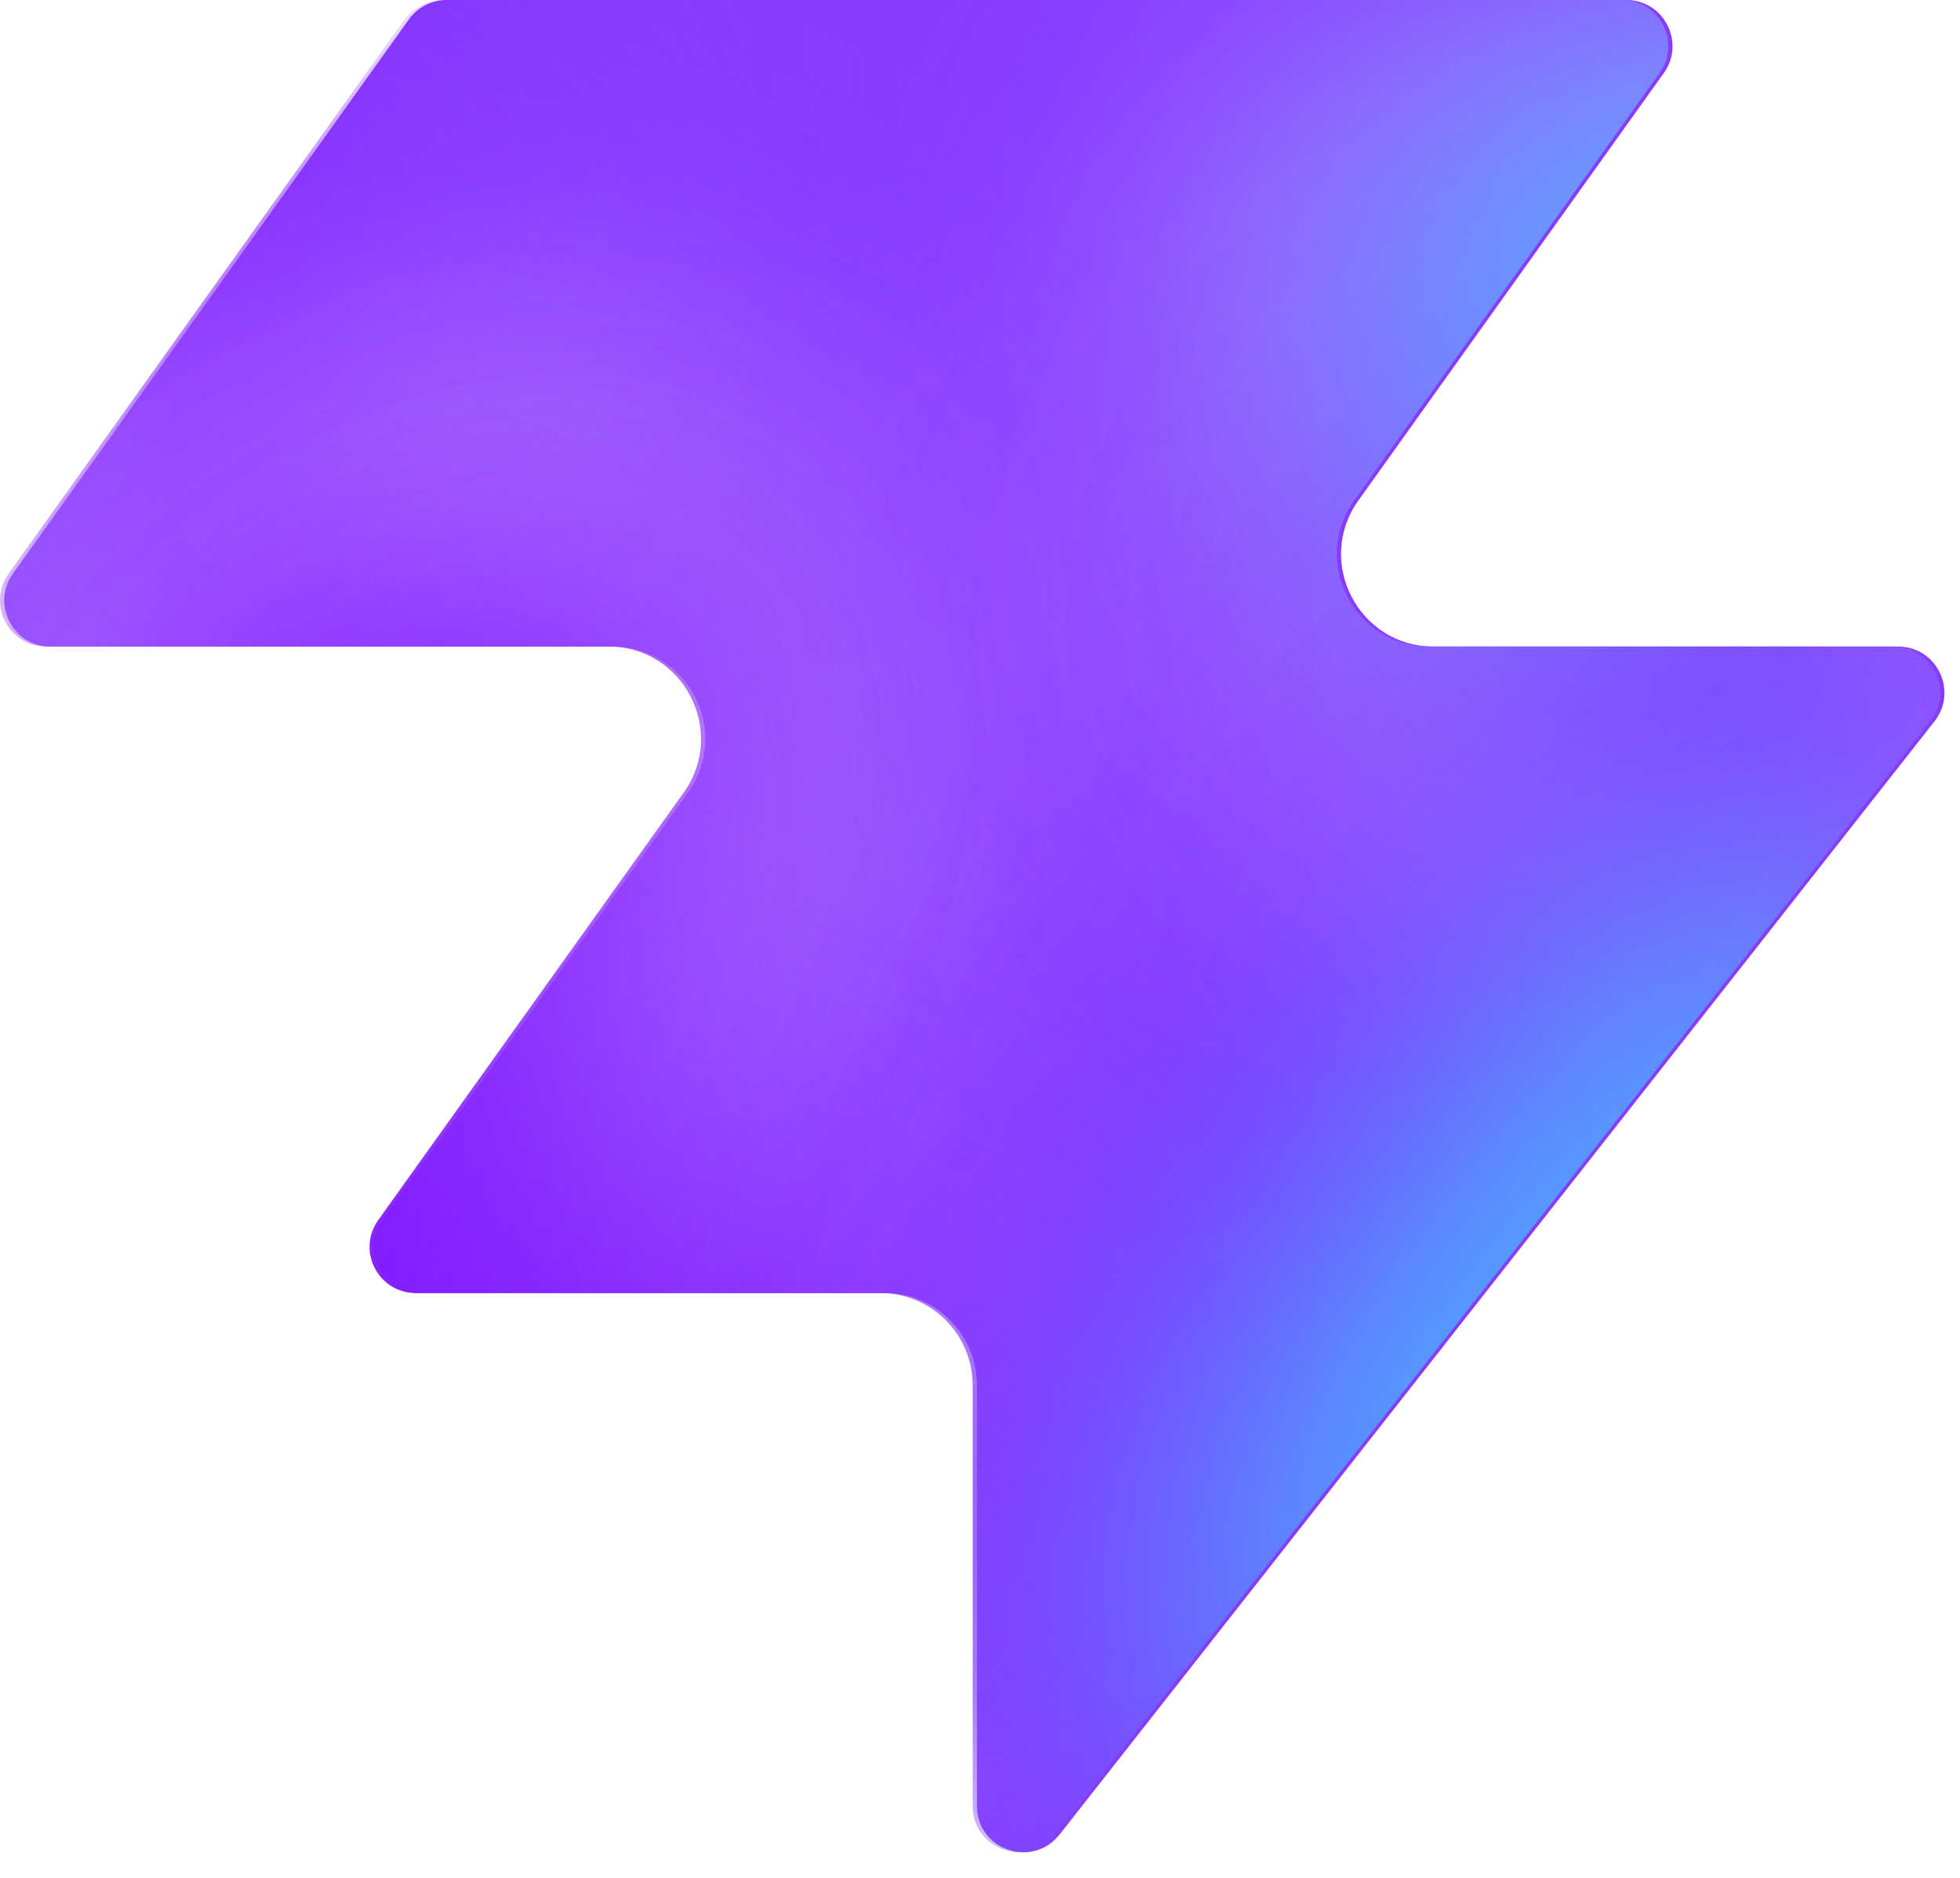
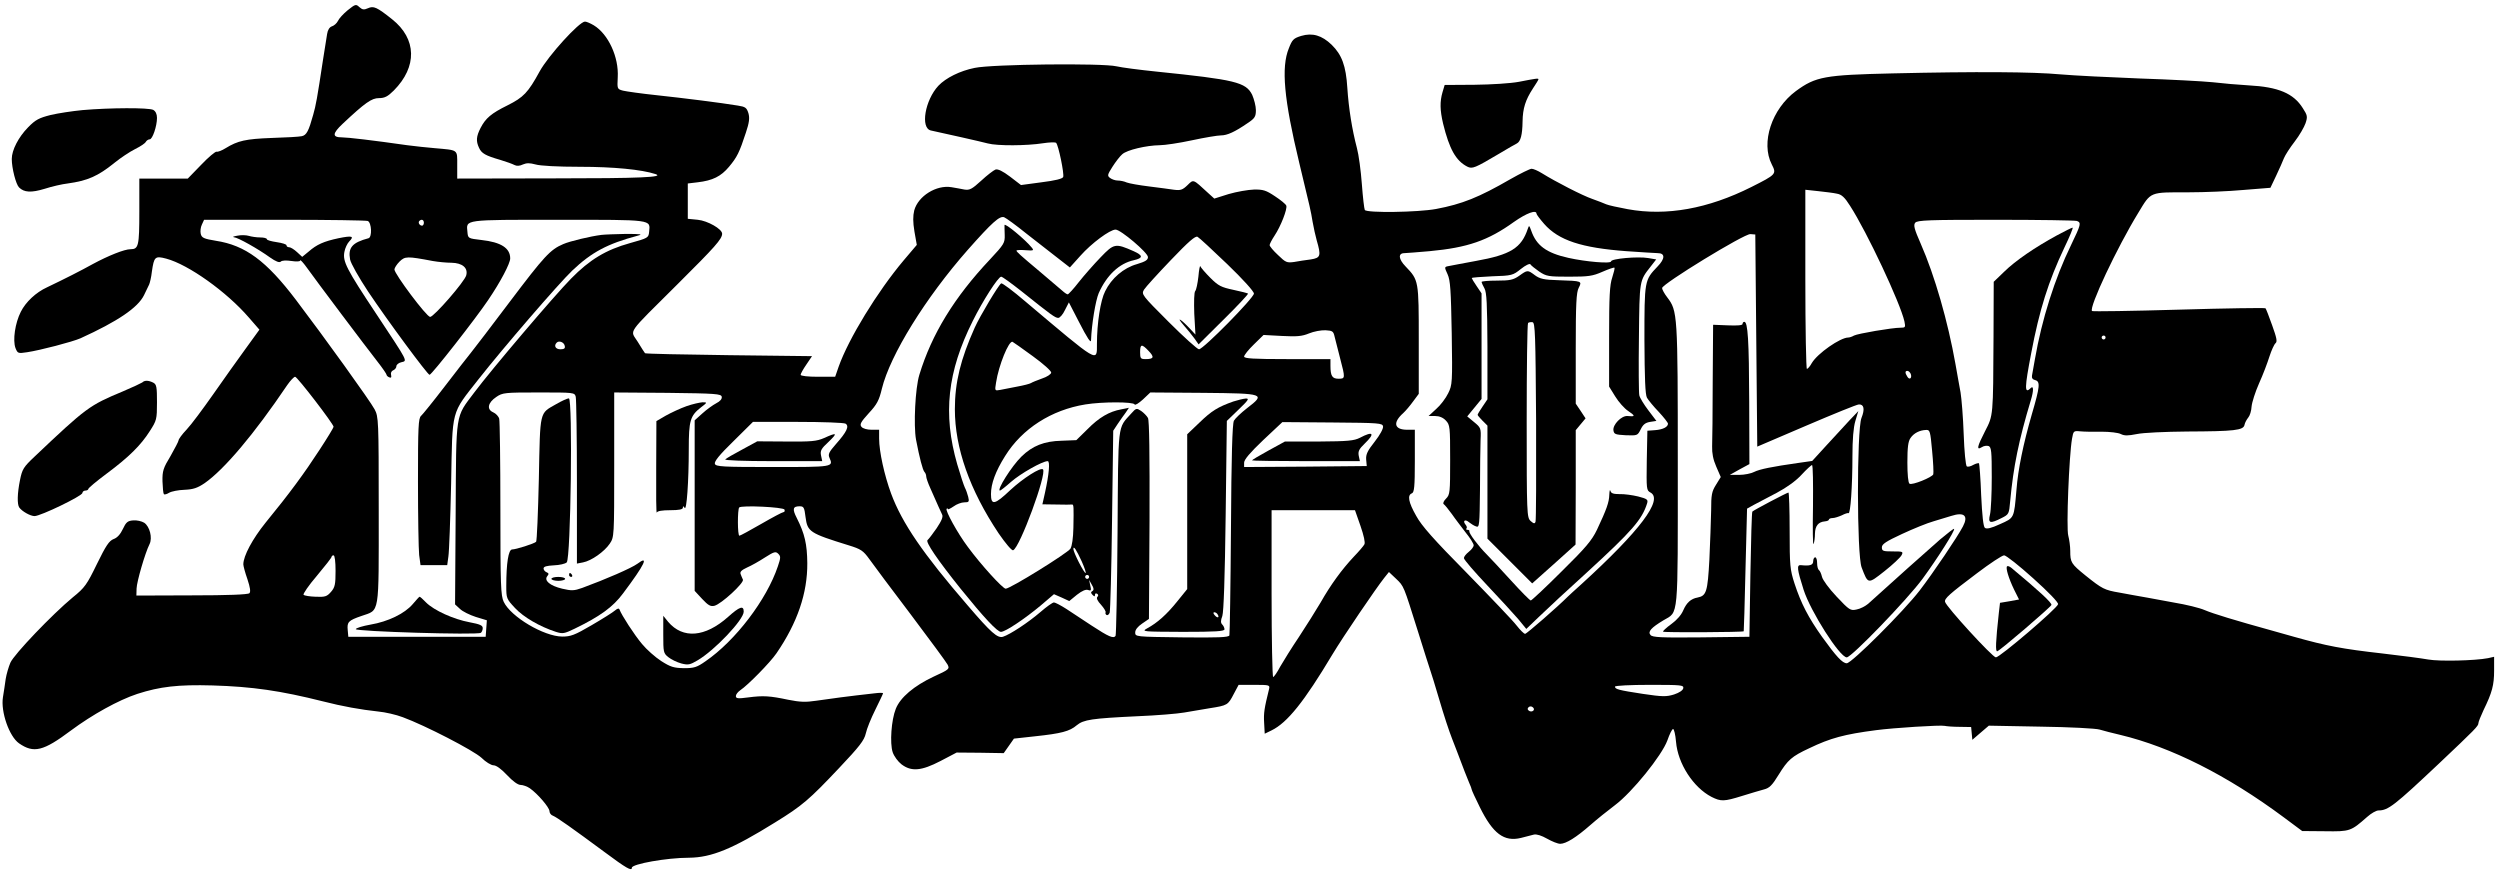
- <svg xmlns="http://www.w3.org/2000/svg" width="48" height="46" fill="none" viewBox="0 0 48 46">
-   <path fill="#863bff" d="M25.946 44.938c-.664.845-2.021.375-2.021-.698V33.937a2.26 2.26 0 0 0-2.262-2.262H10.287c-.92 0-1.456-1.04-.92-1.788l7.48-10.471c1.07-1.497 0-3.578-1.842-3.578H1.237c-.92 0-1.456-1.04-.92-1.788L10.013.474c.214-.297.556-.474.92-.474h28.894c.92 0 1.456 1.04.92 1.788l-7.48 10.471c-1.07 1.498 0 3.579 1.842 3.579h11.377c.943 0 1.473 1.088.89 1.83L25.947 44.94z" style="fill:#863bff;fill:color(display-p3 .525 .23 1);fill-opacity:1" />
-   <mask id="a" width="48" height="46" x="0" y="0" maskUnits="userSpaceOnUse" style="mask-type:alpha">
-     <path fill="#000" d="M25.842 44.938c-.664.844-2.021.375-2.021-.698V33.937a2.26 2.26 0 0 0-2.262-2.262H10.183c-.92 0-1.456-1.04-.92-1.788l7.48-10.471c1.07-1.498 0-3.579-1.842-3.579H1.133c-.92 0-1.456-1.04-.92-1.787L9.91.473c.214-.297.556-.474.92-.474h28.894c.92 0 1.456 1.04.92 1.788l-7.48 10.471c-1.07 1.498 0 3.578 1.842 3.578h11.377c.943 0 1.473 1.088.89 1.832L25.843 44.94z" style="fill:#000;fill-opacity:1" />
-   </mask>
-   <g mask="url(#a)">
-     <g filter="url(#b)">
-       <ellipse cx="5.508" cy="14.704" fill="#ede6ff" rx="5.508" ry="14.704" style="fill:#ede6ff;fill:color(display-p3 .927 .903 1);fill-opacity:1" transform="matrix(.00324 1 1 -.00324 -4.47 31.516)" />
-     </g>
-     <g filter="url(#c)">
-       <ellipse cx="10.399" cy="29.851" fill="#ede6ff" rx="10.399" ry="29.851" style="fill:#ede6ff;fill:color(display-p3 .927 .903 1);fill-opacity:1" transform="matrix(.00324 1 1 -.00324 -39.328 7.883)" />
-     </g>
-     <g filter="url(#d)">
-       <ellipse cx="5.508" cy="30.487" fill="#7e14ff" rx="5.508" ry="30.487" style="fill:#7e14ff;fill:color(display-p3 .492 .077 1);fill-opacity:1" transform="rotate(89.814 -25.913 -14.639)scale(1 -1)" />
-     </g>
-     <g filter="url(#e)">
-       <ellipse cx="5.508" cy="30.599" fill="#7e14ff" rx="5.508" ry="30.599" style="fill:#7e14ff;fill:color(display-p3 .492 .077 1);fill-opacity:1" transform="rotate(89.814 -32.644 -3.334)scale(1 -1)" />
-     </g>
-     <g filter="url(#f)">
-       <ellipse cx="5.508" cy="30.599" fill="#7e14ff" rx="5.508" ry="30.599" style="fill:#7e14ff;fill:color(display-p3 .492 .077 1);fill-opacity:1" transform="matrix(.00324 1 1 -.00324 -34.34 30.47)" />
-     </g>
-     <g filter="url(#g)">
-       <ellipse cx="14.072" cy="22.078" fill="#ede6ff" rx="14.072" ry="22.078" style="fill:#ede6ff;fill:color(display-p3 .927 .903 1);fill-opacity:1" transform="rotate(93.35 24.506 48.493)scale(-1 1)" />
-     </g>
-     <g filter="url(#h)">
-       <ellipse cx="3.47" cy="21.501" fill="#7e14ff" rx="3.47" ry="21.501" style="fill:#7e14ff;fill:color(display-p3 .492 .077 1);fill-opacity:1" transform="rotate(89.009 28.708 47.59)scale(-1 1)" />
-     </g>
-     <g filter="url(#i)">
-       <ellipse cx="3.47" cy="21.501" fill="#7e14ff" rx="3.47" ry="21.501" style="fill:#7e14ff;fill:color(display-p3 .492 .077 1);fill-opacity:1" transform="rotate(89.009 28.708 47.59)scale(-1 1)" />
-     </g>
-     <g filter="url(#j)">
-       <ellipse cx=".387" cy="8.972" fill="#7e14ff" rx="4.407" ry="29.108" style="fill:#7e14ff;fill:color(display-p3 .492 .077 1);fill-opacity:1" transform="rotate(39.51 .387 8.972)" />
-     </g>
-     <g filter="url(#k)">
-       <ellipse cx="47.523" cy="-6.092" fill="#7e14ff" rx="4.407" ry="29.108" style="fill:#7e14ff;fill:color(display-p3 .492 .077 1);fill-opacity:1" transform="rotate(37.892 47.523 -6.092)" />
-     </g>
-     <g filter="url(#l)">
-       <ellipse cx="41.412" cy="6.333" fill="#47bfff" rx="5.971" ry="9.665" style="fill:#47bfff;fill:color(display-p3 .28 .748 1);fill-opacity:1" transform="rotate(37.892 41.412 6.333)" />
-     </g>
-     <g filter="url(#m)">
-       <ellipse cx="-1.879" cy="38.332" fill="#7e14ff" rx="4.407" ry="29.108" style="fill:#7e14ff;fill:color(display-p3 .492 .077 1);fill-opacity:1" transform="rotate(37.892 -1.88 38.332)" />
-     </g>
-     <g filter="url(#n)">
-       <ellipse cx="-1.879" cy="38.332" fill="#7e14ff" rx="4.407" ry="29.108" style="fill:#7e14ff;fill:color(display-p3 .492 .077 1);fill-opacity:1" transform="rotate(37.892 -1.88 38.332)" />
-     </g>
-     <g filter="url(#o)">
-       <ellipse cx="35.651" cy="29.907" fill="#7e14ff" rx="4.407" ry="29.108" style="fill:#7e14ff;fill:color(display-p3 .492 .077 1);fill-opacity:1" transform="rotate(37.892 35.651 29.907)" />
-     </g>
-     <g filter="url(#p)">
-       <ellipse cx="38.418" cy="32.4" fill="#47bfff" rx="5.971" ry="15.297" style="fill:#47bfff;fill:color(display-p3 .28 .748 1);fill-opacity:1" transform="rotate(37.892 38.418 32.4)" />
-     </g>
+ <svg xmlns="http://www.w3.org/2000/svg" version="1.0" width="1274pt" height="446pt" viewBox="0 0 1274 446" preserveAspectRatio="xMidYMid meet">
+   <g transform="translate(0,446) scale(0.1,-0.1)" fill="#000000" stroke="none">
+     <path d="M1772 4408 c-22 -18 -45 -43 -50 -55 -6 -12 -20 -24 -30 -27 -13 -4 -22 -19 -25 -39 -3 -18 -12 -77 -21 -132 -30 -198 -36 -231 -50 -280 -23 -83 -34 -104 -58 -109 -13 -3 -81 -7 -153 -9 -133 -5 -173 -14 -235 -52 -19 -12 -40 -20 -46 -18 -6 2 -42 -28 -79 -67 l-68 -70 -124 0 -123 0 0 -168 c0 -176 -4 -192 -45 -192 -31 0 -113 -33 -191 -75 -63 -35 -144 -76 -234 -119 -57 -26 -109 -75 -134 -125 -29 -57 -42 -145 -27 -185 11 -27 13 -28 59 -21 67 10 231 53 272 71 189 86 293 156 324 220 10 21 22 46 26 54 4 9 11 38 14 66 11 76 16 81 73 66 113 -30 308 -169 421 -300 l54 -62 -71 -98 c-39 -53 -113 -158 -165 -232 -52 -74 -112 -155 -135 -179 -23 -24 -41 -49 -41 -55 0 -5 -19 -41 -41 -80 -37 -61 -42 -76 -41 -129 1 -32 4 -62 7 -65 3 -4 16 0 27 7 12 7 47 14 78 15 45 2 66 9 103 34 99 69 251 248 421 500 16 23 34 42 40 42 11 0 196 -241 196 -255 0 -4 -32 -57 -72 -118 -76 -117 -152 -221 -275 -371 -66 -82 -113 -169 -113 -212 0 -8 9 -42 21 -76 14 -42 17 -64 10 -71 -7 -7 -112 -11 -293 -11 l-283 -1 1 36 c1 35 43 180 66 226 16 32 1 90 -27 109 -13 8 -38 14 -57 12 -28 -2 -36 -10 -52 -44 -12 -26 -29 -45 -47 -51 -23 -9 -39 -33 -85 -127 -51 -105 -62 -121 -123 -170 -105 -87 -300 -291 -318 -333 -9 -21 -20 -58 -24 -83 -3 -25 -10 -67 -14 -93 -12 -74 32 -200 82 -235 75 -52 124 -40 264 65 109 81 242 155 339 187 115 37 207 48 383 43 203 -6 347 -27 562 -81 102 -26 191 -42 283 -52 34 -3 91 -16 125 -29 114 -42 360 -169 401 -207 21 -21 49 -38 61 -38 14 0 40 -19 69 -50 29 -31 55 -50 69 -50 12 0 34 -8 47 -17 40 -28 99 -97 100 -116 0 -10 8 -21 18 -24 20 -8 99 -64 264 -186 109 -81 138 -98 138 -79 0 19 178 51 291 51 115 1 222 45 439 180 138 85 174 116 325 276 105 111 129 142 137 177 5 24 27 78 49 122 21 43 39 80 39 83 0 3 -19 3 -42 0 -127 -14 -240 -29 -299 -38 -53 -8 -82 -7 -142 5 -95 20 -127 22 -204 12 -53 -7 -63 -6 -63 7 0 8 10 21 23 30 38 25 152 141 184 188 107 156 158 307 157 459 -1 97 -13 150 -54 231 -23 45 -20 59 15 59 21 0 24 -6 30 -55 10 -75 20 -82 220 -144 62 -19 74 -27 105 -70 19 -27 114 -154 211 -282 97 -129 182 -244 188 -256 11 -22 8 -25 -71 -61 -100 -47 -170 -106 -193 -164 -23 -57 -31 -175 -16 -221 7 -21 27 -48 45 -62 50 -38 101 -34 199 17 l82 43 120 -1 120 -2 26 37 26 37 109 12 c131 14 175 25 211 56 35 29 78 35 308 46 99 4 207 13 240 19 33 6 92 16 130 22 90 14 93 16 122 72 l25 47 80 0 c78 0 80 -1 75 -22 -24 -97 -28 -122 -25 -171 l3 -56 35 17 c80 39 166 146 310 387 56 93 222 337 264 390 l24 30 36 -34 c41 -39 38 -34 111 -266 31 -99 60 -191 65 -205 5 -14 23 -72 40 -130 30 -102 54 -174 70 -215 4 -11 15 -39 24 -62 37 -97 49 -130 62 -160 8 -17 14 -34 14 -37 0 -3 18 -43 41 -89 67 -136 124 -178 210 -157 24 6 54 14 66 17 14 3 39 -5 67 -21 25 -14 54 -26 67 -26 29 0 81 32 154 96 33 29 89 74 125 101 87 65 239 253 267 330 11 32 24 58 29 58 5 0 12 -29 15 -65 9 -111 88 -233 181 -281 48 -24 63 -24 156 5 42 13 92 28 111 33 28 7 42 21 75 75 47 76 66 93 156 135 108 52 179 71 340 92 91 12 329 27 350 22 8 -2 42 -5 75 -5 l60 -1 3 -33 3 -32 42 36 42 36 265 -5 c146 -2 281 -9 300 -15 19 -6 67 -18 105 -27 259 -62 545 -206 833 -420 l94 -70 116 -1 c128 -2 132 0 215 73 20 18 46 33 58 33 49 0 81 25 308 239 186 176 201 191 201 206 0 6 12 36 26 66 44 90 54 128 54 202 l0 70 -31 -7 c-67 -13 -247 -17 -304 -7 -33 6 -139 20 -235 31 -203 23 -283 38 -450 85 -25 7 -71 20 -103 29 -199 55 -310 89 -352 107 -25 11 -93 28 -160 39 -27 5 -86 16 -130 24 -44 8 -109 19 -144 26 -77 13 -88 19 -173 87 -74 60 -78 67 -78 126 0 23 -5 58 -10 77 -11 36 4 407 19 494 7 40 8 41 41 38 19 -2 69 -3 110 -2 41 0 85 -5 98 -12 18 -9 36 -9 81 0 32 7 144 12 257 13 240 1 287 6 292 34 2 11 11 27 19 37 8 9 16 34 17 56 2 22 19 75 38 118 20 44 43 105 53 137 10 31 24 62 31 68 10 8 6 27 -17 91 -16 45 -31 84 -34 87 -3 3 -202 0 -442 -7 -240 -7 -439 -10 -442 -7 -17 17 127 323 236 501 66 109 55 104 258 104 77 0 202 5 278 12 l137 11 29 61 c16 34 34 74 40 90 6 15 31 54 55 85 24 31 48 73 55 93 11 33 10 40 -14 77 -47 75 -124 108 -276 116 -52 3 -134 10 -184 16 -49 5 -216 14 -370 19 -154 6 -336 15 -405 21 -143 13 -424 15 -855 5 -347 -8 -392 -16 -493 -90 -123 -91 -180 -263 -123 -374 25 -49 23 -51 -104 -115 -221 -111 -433 -149 -630 -113 -49 9 -99 20 -110 25 -11 5 -42 17 -70 27 -50 17 -188 88 -257 131 -21 13 -44 23 -53 23 -8 0 -57 -24 -108 -53 -161 -93 -246 -127 -379 -152 -91 -17 -353 -21 -363 -5 -3 5 -10 65 -15 132 -5 68 -16 150 -25 183 -25 95 -42 202 -49 307 -7 113 -28 169 -80 220 -50 48 -98 62 -155 45 -39 -12 -46 -19 -63 -63 -40 -97 -25 -260 53 -584 58 -241 58 -240 68 -300 5 -30 15 -73 21 -95 23 -79 20 -89 -30 -97 -25 -3 -63 -9 -85 -13 -37 -5 -43 -3 -82 35 -24 22 -43 45 -43 51 0 5 11 27 25 48 32 48 66 136 60 153 -3 8 -29 29 -58 48 -45 30 -60 35 -107 34 -30 -1 -88 -11 -129 -23 l-73 -23 -32 29 c-78 72 -73 70 -105 39 -25 -24 -35 -27 -68 -23 -21 3 -78 11 -128 17 -49 6 -100 15 -113 20 -13 6 -33 10 -46 10 -12 0 -30 6 -39 13 -15 11 -14 16 12 57 16 25 38 54 50 64 24 22 123 45 191 46 25 0 99 11 164 25 65 14 131 25 148 25 32 0 71 18 135 62 38 25 43 34 43 67 0 20 -9 55 -19 78 -32 64 -86 77 -486 118 -88 9 -180 21 -205 27 -71 17 -634 11 -723 -8 -75 -15 -147 -51 -185 -91 -68 -73 -93 -216 -38 -228 65 -14 257 -57 290 -66 48 -13 199 -12 281 1 32 5 63 6 67 2 12 -12 42 -158 36 -174 -4 -9 -39 -18 -111 -27 l-104 -14 -56 43 c-37 28 -62 40 -74 36 -10 -4 -43 -29 -73 -57 -47 -43 -59 -49 -85 -45 -16 3 -46 9 -66 12 -77 13 -170 -45 -190 -118 -7 -29 -7 -59 1 -108 l12 -68 -67 -79 c-134 -159 -281 -400 -331 -541 l-18 -52 -88 0 c-50 0 -88 4 -88 10 0 5 13 29 29 52 l29 43 -423 5 c-233 3 -425 7 -428 10 -3 3 -19 29 -37 58 -39 64 -64 28 206 297 187 186 224 227 224 254 0 24 -74 66 -124 71 l-51 5 0 90 0 90 50 6 c77 9 119 30 160 79 41 49 53 73 86 174 17 51 20 74 13 99 -9 28 -15 33 -54 39 -85 14 -275 38 -415 53 -77 8 -153 19 -170 23 -30 8 -30 9 -27 68 6 103 -48 220 -122 265 -17 10 -37 19 -45 19 -29 0 -187 -174 -231 -254 -59 -108 -82 -132 -164 -173 -83 -41 -111 -65 -137 -115 -22 -43 -24 -67 -8 -101 13 -29 33 -40 109 -62 30 -9 63 -21 72 -26 11 -6 27 -5 43 3 19 8 34 8 64 0 23 -7 113 -12 227 -12 170 0 314 -14 384 -37 49 -16 -76 -22 -517 -22 l-493 -1 0 70 c0 80 7 74 -115 85 -38 3 -101 10 -140 15 -175 25 -303 40 -332 40 -51 0 -50 19 3 69 115 108 148 131 185 131 29 0 45 8 76 39 120 121 117 263 -9 363 -78 62 -94 69 -123 56 -20 -9 -28 -8 -44 6 -17 16 -20 15 -59 -16z m7589 -935 c24 -4 40 -19 67 -62 86 -133 256 -495 277 -589 6 -30 5 -32 -20 -32 -43 0 -218 -30 -237 -40 -10 -6 -23 -10 -29 -10 -41 0 -157 -81 -186 -130 -9 -17 -21 -30 -25 -30 -4 0 -8 205 -8 456 l0 457 65 -7 c36 -4 79 -9 96 -13z m-1531 -102 c0 -4 18 -28 39 -52 74 -84 190 -122 419 -139 76 -5 147 -10 160 -10 38 0 38 -28 -1 -68 -67 -70 -67 -71 -67 -374 1 -195 4 -279 13 -295 7 -12 33 -44 60 -72 26 -28 47 -55 47 -60 0 -17 -26 -30 -65 -33 l-40 -3 -3 -152 c-2 -146 -2 -152 19 -163 66 -36 -54 -195 -351 -466 -36 -32 -67 -61 -70 -64 -53 -53 -210 -190 -218 -190 -6 0 -25 19 -43 42 -18 24 -133 144 -254 268 -169 171 -231 241 -258 291 -40 70 -46 106 -22 115 12 5 15 33 15 165 l0 159 -39 0 c-66 0 -75 36 -20 85 12 11 35 38 50 59 l29 39 0 274 c0 304 0 305 -67 375 -37 38 -39 68 -6 68 10 0 68 5 128 10 194 18 298 54 430 149 64 45 115 64 115 42z m-2600 -101 c52 -41 124 -97 159 -124 l63 -49 54 60 c56 63 150 133 179 133 26 0 165 -118 165 -140 0 -15 -13 -23 -56 -36 -68 -19 -130 -72 -162 -138 -24 -46 -42 -164 -42 -268 0 -96 13 -103 -364 215 -63 54 -119 96 -124 93 -14 -9 -108 -166 -135 -226 -72 -161 -101 -279 -101 -415 0 -198 75 -411 223 -633 36 -52 67 -89 74 -86 34 13 173 391 152 412 -12 12 -101 -45 -166 -105 -80 -76 -99 -80 -99 -21 0 53 23 116 72 194 87 140 236 235 409 263 85 14 246 14 251 0 2 -6 21 6 42 25 l38 36 271 -2 c313 -3 317 -5 222 -78 -31 -24 -61 -53 -67 -64 -8 -15 -13 -183 -15 -551 -2 -291 -6 -536 -8 -543 -4 -10 -57 -12 -242 -10 -237 3 -238 3 -238 25 0 14 13 30 35 45 l35 24 3 502 c1 335 -1 509 -8 522 -6 11 -22 27 -35 36 -23 15 -25 15 -50 -13 -71 -79 -66 -37 -70 -608 -2 -283 -7 -520 -10 -525 -10 -16 -35 -5 -122 52 -43 28 -101 66 -129 85 -28 18 -57 33 -63 33 -7 0 -38 -22 -69 -49 -63 -54 -154 -114 -191 -126 -28 -8 -60 20 -180 160 -227 263 -334 419 -390 570 -34 92 -61 214 -61 280 l0 45 -39 0 c-22 0 -44 6 -51 15 -10 12 -4 24 37 69 42 45 53 66 67 125 42 172 223 464 438 708 124 140 162 174 185 166 10 -4 61 -41 113 -83z m-3356 64 c20 -8 23 -83 4 -88 -83 -22 -105 -48 -94 -108 3 -19 45 -93 92 -164 99 -148 303 -424 313 -424 11 0 237 289 298 380 64 94 113 188 113 213 0 53 -47 83 -147 94 -68 8 -68 8 -71 41 -6 64 -24 62 463 62 486 0 469 2 463 -61 -3 -31 -5 -32 -98 -58 -122 -34 -205 -84 -300 -181 -84 -85 -407 -465 -493 -580 -98 -131 -92 -91 -95 -618 l-3 -462 25 -23 c13 -13 50 -31 81 -41 l56 -17 -3 -42 -3 -42 -350 0 -350 0 -3 34 c-4 41 3 49 70 72 94 33 88 -5 88 538 0 462 -1 477 -21 515 -22 42 -259 371 -401 558 -151 199 -258 278 -408 301 -61 10 -72 15 -77 35 -3 13 -1 34 6 48 l11 24 409 0 c225 0 416 -3 425 -6z m286 -9 c0 -8 -4 -15 -9 -15 -13 0 -22 16 -14 24 11 11 23 6 23 -9z m8424 9 c23 -9 21 -17 -30 -123 -83 -170 -149 -379 -184 -581 -6 -36 -13 -73 -15 -84 -2 -12 3 -20 16 -23 27 -7 25 -32 -17 -175 -44 -153 -70 -279 -78 -383 -13 -148 -10 -143 -84 -176 -45 -21 -68 -26 -77 -19 -8 6 -14 63 -19 167 -3 86 -9 159 -11 162 -3 2 -16 -1 -29 -8 -13 -8 -28 -11 -33 -8 -6 4 -13 77 -16 164 -3 87 -11 183 -16 213 -6 30 -17 96 -26 145 -38 215 -106 452 -177 613 -33 75 -38 95 -28 107 11 13 70 15 410 15 219 0 405 -3 414 -6z m-1634 -610 l5 -540 250 107 c138 59 258 108 268 108 26 1 31 -24 13 -69 -24 -61 -24 -700 1 -762 33 -86 31 -86 116 -19 42 33 81 70 87 81 10 19 8 20 -45 20 -49 0 -55 2 -55 21 0 16 21 30 103 68 56 26 129 56 162 65 33 10 73 22 89 27 66 21 88 1 59 -54 -27 -52 -151 -236 -221 -327 -81 -105 -346 -370 -371 -370 -22 0 -54 35 -126 135 -69 97 -107 170 -140 271 -23 71 -25 91 -25 270 0 107 -3 194 -6 194 -7 0 -176 -89 -184 -97 -3 -2 -7 -147 -10 -321 l-5 -317 -246 -3 c-205 -2 -248 0 -258 12 -15 17 3 37 66 75 78 46 73 -6 73 793 0 772 -1 783 -54 853 -14 18 -26 40 -26 47 0 21 420 278 450 275 l25 -2 5 -541z m-2696 390 c79 -76 136 -139 136 -150 0 -22 -258 -284 -280 -284 -8 0 -78 63 -155 140 -137 137 -139 140 -125 164 8 13 70 81 137 151 90 94 125 125 136 118 8 -4 76 -67 151 -139z m-4049 16 c28 -5 71 -9 96 -9 55 -1 85 -26 75 -64 -8 -32 -165 -212 -184 -212 -18 0 -182 219 -182 242 0 7 12 26 26 40 28 27 37 28 169 3z m4596 -385 c4 -16 17 -66 28 -110 27 -103 27 -105 -8 -105 -32 0 -41 14 -41 66 l0 34 -220 0 c-173 0 -220 3 -220 13 0 7 22 35 49 61 l50 49 93 -5 c77 -4 103 -2 139 13 24 10 62 17 84 16 35 -2 40 -5 46 -32z m3929 -5 c0 -5 -4 -10 -10 -10 -5 0 -10 5 -10 10 0 6 5 10 10 10 6 0 10 -4 10 -10z m-7852 -43 c3 -12 -3 -17 -22 -17 -25 0 -35 18 -19 34 12 12 38 2 41 -17z m2385 -52 c54 -39 95 -76 94 -84 -1 -8 -22 -22 -47 -30 -25 -9 -50 -19 -56 -23 -6 -4 -37 -12 -70 -18 -32 -6 -72 -14 -87 -17 -28 -5 -28 -5 -21 38 13 86 65 215 84 207 4 -2 50 -34 103 -73z m590 27 c31 -32 27 -42 -15 -42 -25 0 -28 3 -28 35 0 42 8 44 43 7z m3884 -117 c8 -22 -6 -33 -17 -15 -13 20 -12 30 0 30 6 0 13 -7 17 -15z m-6803 -117 c3 -13 6 -209 6 -437 l0 -413 31 6 c43 8 109 55 136 95 23 34 23 36 23 403 l0 368 272 -2 c247 -3 273 -5 276 -20 2 -11 -8 -23 -28 -33 -17 -9 -49 -32 -71 -52 l-39 -35 0 -435 0 -434 38 -41 c31 -33 43 -40 63 -35 35 9 151 116 145 133 -4 8 -9 21 -12 29 -4 11 5 20 33 33 21 9 62 32 91 51 47 30 55 32 68 19 13 -13 13 -20 -2 -64 -57 -170 -216 -379 -369 -484 -44 -31 -58 -35 -110 -35 -51 1 -68 6 -115 36 -31 20 -75 59 -98 87 -39 46 -105 148 -115 176 -3 7 -10 6 -23 -5 -10 -9 -64 -43 -119 -75 -87 -51 -107 -58 -150 -58 -94 1 -262 101 -298 177 -15 31 -17 85 -17 474 0 241 -3 448 -6 459 -3 12 -17 27 -31 33 -34 15 -27 49 16 78 32 22 43 23 216 23 181 0 183 0 189 -22z m1375 -137 c20 -13 6 -42 -49 -104 -36 -41 -41 -52 -33 -70 21 -47 19 -47 -288 -47 -258 0 -290 2 -296 16 -4 12 22 45 94 115 l100 99 229 0 c126 0 235 -4 243 -9z m2739 -14 c2 -11 -16 -44 -42 -77 -37 -47 -46 -65 -44 -92 l3 -33 -312 -3 -313 -2 0 22 c0 16 30 51 97 115 l98 92 255 -2 c238 -2 255 -3 258 -20z m2798 -124 c6 -60 8 -113 6 -120 -5 -15 -108 -57 -121 -48 -7 4 -11 47 -11 108 0 78 4 108 16 125 17 25 47 40 80 41 19 1 21 -7 30 -106z m-5848 -300 c2 -7 0 -13 -6 -13 -5 0 -56 -27 -113 -60 -57 -33 -107 -60 -111 -60 -10 0 -10 134 -1 144 13 12 226 2 231 -11z m2935 -83 c17 -49 25 -85 20 -94 -4 -8 -28 -36 -54 -63 -61 -65 -118 -143 -169 -233 -24 -41 -74 -120 -110 -175 -37 -55 -80 -124 -96 -152 -15 -29 -32 -53 -36 -53 -4 0 -8 191 -8 425 l0 425 213 0 212 0 28 -80z m-5223 -229 c0 -69 -3 -84 -23 -107 -21 -24 -30 -27 -78 -25 -29 1 -57 5 -62 10 -4 4 26 48 68 97 41 49 75 92 75 97 0 4 5 7 10 7 6 0 10 -33 10 -79z m8651 -38 c78 -70 129 -123 127 -132 -4 -21 -297 -271 -317 -271 -17 0 -254 259 -259 283 -4 17 21 39 163 146 66 50 128 91 138 91 10 0 77 -53 148 -117z m-1783 -560 c-2 -11 -20 -23 -47 -32 -39 -12 -58 -12 -159 3 -125 19 -142 24 -142 37 0 5 79 9 176 9 162 0 175 -1 172 -17z m-765 -99 c11 -11 -3 -24 -18 -18 -8 4 -12 10 -9 15 6 11 18 12 27 3z" />
+     <path d="M7786 3295 c-33 -99 -87 -133 -266 -165 -63 -12 -125 -23 -138 -26 -22 -4 -22 -5 -5 -42 14 -31 17 -80 21 -300 4 -252 3 -264 -18 -306 -12 -25 -39 -61 -61 -80 l-39 -36 33 0 c22 0 41 -8 55 -23 21 -22 22 -32 22 -200 0 -167 -1 -178 -21 -198 -12 -12 -17 -24 -12 -28 5 -3 24 -26 42 -51 17 -25 50 -67 71 -95 22 -27 40 -56 40 -64 0 -7 -11 -22 -25 -33 -14 -11 -25 -25 -25 -32 0 -8 53 -69 118 -138 64 -68 136 -146 159 -173 l41 -50 69 66 c37 36 145 136 240 222 230 211 281 269 307 353 5 18 0 22 -46 34 -29 7 -72 13 -95 12 -31 0 -43 4 -46 16 -3 10 -5 1 -6 -19 -1 -39 -14 -75 -63 -179 -26 -54 -57 -91 -180 -212 -82 -82 -153 -148 -157 -148 -5 0 -50 46 -102 103 -51 56 -107 116 -123 132 -41 41 -92 108 -88 118 1 4 -3 7 -10 7 -6 0 -8 3 -5 7 4 3 2 12 -5 20 -16 20 -1 29 19 11 10 -8 26 -18 36 -21 16 -6 17 7 19 186 0 106 2 220 3 255 3 60 1 63 -33 91 l-35 29 37 45 36 44 0 269 0 269 -25 37 c-14 20 -25 39 -25 41 0 3 47 6 104 9 101 3 106 5 146 37 25 20 45 29 49 24 3 -6 24 -22 45 -37 36 -24 46 -26 152 -26 99 0 120 3 170 25 32 14 59 23 61 21 3 -2 -3 -25 -11 -50 -13 -38 -16 -96 -16 -301 l0 -255 31 -50 c17 -28 47 -62 67 -75 37 -25 36 -29 -5 -25 -30 2 -75 -44 -71 -73 3 -20 10 -22 63 -25 59 -2 60 -2 76 30 12 25 24 34 48 38 l32 5 -41 54 c-22 29 -43 63 -46 76 -3 12 -4 145 -2 296 3 294 2 287 60 361 l28 36 -41 7 c-52 9 -189 -3 -189 -17 0 -13 -129 -2 -218 18 -112 25 -163 63 -189 139 -10 27 -11 28 -17 10z" />
+     <path d="M7741 3054 c-29 -20 -46 -24 -112 -24 -44 0 -79 -3 -79 -7 1 -5 7 -19 15 -33 11 -20 14 -80 15 -295 l0 -270 -25 -37 c-14 -20 -25 -39 -25 -42 0 -3 11 -16 25 -30 l25 -25 0 -288 0 -288 114 -114 114 -114 111 99 110 99 1 292 0 291 25 30 25 30 -25 38 -25 37 0 281 c0 227 3 286 15 309 18 35 17 35 -102 39 -76 2 -96 7 -122 26 -36 27 -37 27 -80 -4z m87 -739 c1 -275 0 -506 -3 -514 -4 -11 -9 -10 -25 4 -19 18 -20 33 -20 510 0 270 3 495 7 499 4 4 14 5 23 4 13 -3 15 -61 18 -503z" />
+     <path d="M5119 3313 c0 -4 0 -27 1 -51 1 -40 -3 -47 -75 -124 -182 -193 -297 -381 -360 -588 -21 -68 -30 -257 -17 -330 18 -94 34 -155 43 -165 5 -5 9 -15 9 -23 0 -7 9 -34 21 -60 39 -89 52 -117 60 -134 6 -11 -2 -31 -28 -70 -20 -29 -41 -56 -46 -60 -13 -8 51 -102 169 -249 118 -146 186 -219 205 -219 22 0 122 67 202 134 l68 58 39 -17 39 -18 39 32 c27 21 46 29 58 24 14 -5 16 -2 10 23 l-6 29 14 -25 c11 -18 11 -27 3 -32 -9 -5 -9 -10 1 -20 9 -9 12 -9 12 1 0 7 5 9 11 5 7 -4 7 -10 1 -16 -6 -6 1 -21 19 -40 15 -17 26 -35 23 -39 -2 -4 0 -10 5 -13 5 -3 12 2 16 12 3 9 9 222 12 472 l6 455 23 35 c13 19 31 45 41 58 l16 24 -39 -8 c-61 -11 -113 -41 -173 -102 l-56 -55 -75 -3 c-89 -2 -149 -26 -205 -81 -50 -49 -128 -173 -109 -173 3 0 29 20 57 45 48 42 159 105 186 105 13 0 7 -67 -14 -162 l-13 -58 71 -1 c40 -1 75 -1 80 0 9 1 9 -11 7 -119 -1 -51 -7 -93 -15 -106 -15 -23 -307 -204 -330 -204 -15 0 -127 123 -193 213 -52 69 -116 186 -108 194 3 4 6 3 6 -1 0 -4 13 2 29 13 16 12 41 21 55 21 24 0 26 3 20 28 -4 15 -11 36 -17 47 -5 10 -23 64 -39 119 -74 257 -50 472 79 730 51 103 130 226 145 226 6 0 51 -33 102 -73 154 -123 173 -137 189 -137 8 0 24 18 34 40 l20 39 49 -95 c46 -90 64 -116 64 -97 3 81 23 201 39 239 41 92 105 152 179 168 48 11 48 24 -1 46 -93 41 -100 40 -168 -31 -34 -35 -84 -92 -111 -126 -27 -35 -53 -63 -57 -63 -4 0 -16 8 -27 18 -10 9 -62 53 -114 97 -106 89 -120 102 -120 108 0 3 21 4 46 2 41 -3 44 -2 32 13 -33 41 -138 128 -139 115z m394 -1715 c14 -32 23 -58 19 -58 -9 1 -62 105 -62 122 0 20 15 -3 43 -64z m37 -78 c0 -5 -4 -10 -10 -10 -5 0 -10 5 -10 10 0 6 5 10 10 10 6 0 10 -4 10 -10z" />
+     <path d="M6285 2414 c-79 -28 -111 -48 -172 -107 l-63 -60 0 -395 0 -394 -51 -63 c-53 -66 -101 -109 -153 -137 -30 -17 -25 -17 182 -18 167 0 212 3 212 13 0 7 -5 18 -11 24 -9 9 -9 20 0 44 7 22 13 195 17 513 l6 481 60 58 c50 48 56 57 36 56 -13 -1 -41 -8 -63 -15z m-80 -1085 c11 -17 -1 -21 -15 -4 -8 9 -8 15 -2 15 6 0 14 -5 17 -11z" />
+     <path d="M1210 3259 c-19 -3 -28 -7 -18 -8 20 -1 123 -59 184 -103 30 -21 48 -28 55 -21 6 6 28 7 54 3 27 -4 45 -3 45 3 0 5 15 -11 33 -36 44 -62 301 -404 360 -479 26 -33 47 -64 47 -68 0 -4 6 -10 14 -13 9 -4 12 0 9 12 -3 11 2 21 11 24 9 4 16 13 16 21 0 7 11 17 25 20 32 8 38 -4 -126 244 -155 233 -173 270 -164 318 3 19 15 44 25 54 27 27 14 30 -55 16 -75 -16 -111 -32 -152 -68 l-33 -27 -26 24 c-15 14 -33 25 -40 25 -8 0 -14 4 -14 10 0 5 -22 12 -50 16 -27 4 -50 10 -50 15 0 5 -15 9 -34 9 -19 0 -45 4 -58 8 -13 4 -39 5 -58 1z" />
+     <path d="M3065 3263 c-56 -7 -161 -32 -195 -47 -66 -28 -97 -62 -270 -291 -95 -126 -185 -244 -199 -261 -14 -17 -74 -94 -133 -171 -59 -77 -114 -145 -122 -152 -14 -12 -16 -55 -16 -335 0 -176 3 -345 6 -374 l7 -52 68 0 68 0 6 44 c4 25 10 192 14 373 7 384 -2 350 140 531 125 159 407 486 477 553 99 94 180 137 334 178 28 7 16 9 -60 9 -52 -1 -108 -3 -125 -5z" />
+     <path d="M2103 1381 c-41 -48 -126 -89 -215 -104 -39 -7 -73 -17 -75 -23 -4 -12 618 -31 637 -19 5 3 10 14 10 24 0 14 -14 20 -67 30 -81 15 -181 60 -222 101 -16 17 -31 30 -33 29 -2 0 -17 -17 -35 -38z" />
+     <path d="M10481 3260 c-110 -60 -210 -128 -268 -185 l-53 -51 -1 -280 c-2 -406 -1 -400 -43 -481 -41 -80 -45 -99 -17 -82 10 7 26 9 35 6 14 -6 16 -27 16 -159 0 -84 -4 -170 -9 -190 -11 -45 0 -48 59 -18 38 19 38 21 44 87 16 174 44 311 105 513 15 49 15 78 -1 62 -32 -32 -31 1 3 178 42 222 88 367 169 538 27 56 46 102 42 102 -4 0 -40 -18 -81 -40z" />
+     <path d="M8880 2809 c0 -7 -26 -9 -75 -7 l-75 3 -2 -285 c0 -157 -2 -307 -3 -335 -1 -34 5 -67 21 -103 l23 -53 -24 -39 c-22 -35 -25 -51 -25 -132 -1 -51 -5 -164 -9 -250 -9 -164 -15 -184 -60 -193 -34 -6 -56 -26 -73 -65 -10 -24 -34 -51 -62 -71 -25 -18 -43 -35 -41 -38 5 -5 406 -3 411 2 1 1 5 142 9 313 l8 312 36 20 c20 10 72 38 116 61 49 26 98 61 126 92 25 27 49 49 53 49 5 0 6 -94 5 -210 -2 -115 -1 -202 3 -192 4 9 7 33 7 53 1 39 17 59 50 62 12 1 21 5 21 9 0 4 8 8 19 8 10 0 31 7 47 14 15 8 31 13 34 11 10 -6 20 138 20 290 0 85 5 147 15 180 l15 50 -43 -45 c-23 -25 -76 -82 -117 -127 l-75 -82 -70 -10 c-134 -19 -198 -32 -226 -46 -15 -8 -50 -15 -76 -15 l-48 0 50 28 50 27 -1 317 c-1 316 -7 408 -25 408 -5 0 -9 -5 -9 -11z" />
+     <path d="M9888 1712 c-54 -47 -266 -236 -368 -329 -14 -12 -41 -26 -59 -29 -31 -7 -37 -3 -101 65 -39 41 -71 85 -75 101 -4 17 -11 32 -16 35 -5 4 -9 19 -9 36 0 16 -4 29 -10 29 -5 0 -10 -9 -10 -20 0 -20 -17 -25 -63 -20 -22 2 -19 -21 14 -125 36 -112 184 -344 220 -345 24 0 307 293 386 400 74 101 168 248 161 255 -2 2 -33 -22 -70 -53z" />
+     <path d="M6107 3050 c-4 -35 -11 -68 -16 -73 -6 -6 -7 -56 -5 -116 l6 -106 -29 31 c-44 47 -72 64 -33 19 19 -22 45 -53 57 -70 l21 -30 128 127 c71 70 126 129 124 132 -3 2 -36 11 -75 19 -61 13 -76 20 -117 61 -26 26 -49 53 -51 59 -2 7 -7 -17 -10 -53z" />
+     <path d="M2835 2401 c-87 -50 -82 -27 -89 -381 -4 -173 -10 -318 -14 -321 -11 -10 -103 -39 -122 -39 -19 0 -30 -69 -30 -187 0 -62 1 -65 45 -112 43 -46 125 -94 208 -121 35 -11 43 -9 95 16 130 63 196 111 247 180 112 149 134 197 73 151 -30 -22 -161 -79 -281 -123 -42 -15 -54 -15 -102 -4 -63 15 -94 42 -76 64 9 11 8 15 -4 20 -8 3 -15 12 -15 19 0 10 16 14 52 16 29 1 59 8 66 15 21 20 31 836 11 836 -8 0 -36 -13 -64 -29z" />
+     <path d="M3498 2390 c-31 -11 -78 -33 -105 -48 l-48 -28 -1 -240 c-1 -131 0 -233 3 -226 3 8 27 12 69 12 44 0 64 4 64 13 0 9 2 9 9 -1 10 -17 21 132 21 300 0 144 7 169 62 212 33 25 33 26 8 26 -14 -1 -51 -9 -82 -20z" />
+     <path d="M2900 1530 c0 -5 5 -10 11 -10 5 0 7 5 4 10 -3 6 -8 10 -11 10 -2 0 -4 -4 -4 -10z" />
+     <path d="M2810 1510 c0 -5 16 -10 35 -10 19 0 35 5 35 10 0 6 -16 10 -35 10 -19 0 -35 -4 -35 -10z" />
+     <path d="M3710 1316 c-117 -104 -230 -113 -305 -25 l-25 31 0 -96 c0 -90 1 -95 26 -115 15 -12 44 -26 66 -32 35 -9 44 -7 83 16 87 51 235 207 235 248 0 33 -21 26 -80 -27z" />
+     <path d="M4200 2228 c-39 -17 -65 -19 -193 -18 l-148 1 -77 -42 c-42 -22 -81 -45 -86 -50 -6 -5 93 -9 242 -9 l252 0 -6 29 c-5 24 1 35 38 69 48 46 44 50 -22 20z" />
+     <path d="M6930 2229 c-30 -15 -60 -18 -208 -19 l-174 0 -84 -46 c-46 -25 -84 -48 -84 -50 0 -2 124 -4 275 -4 l275 0 -6 28 c-4 22 2 34 30 61 55 53 44 66 -24 30z" />
+     <path d="M10228 1574 c-8 -8 8 -61 36 -119 l25 -50 -49 -9 -48 -8 -6 -52 c-16 -146 -18 -198 -8 -195 17 6 270 223 276 236 4 10 -63 72 -205 190 -9 7 -18 10 -21 7z" />
+     <path d="M7740 4043 c-43 -8 -140 -14 -226 -15 l-152 -1 -11 -37 c-14 -48 -13 -92 3 -160 32 -130 65 -189 123 -219 26 -13 38 -8 163 66 41 25 82 48 90 52 19 10 28 43 29 112 1 67 15 110 52 167 16 24 29 45 29 48 0 6 -13 4 -100 -13z" />
+     <path d="M421 3899 c-52 -5 -125 -16 -163 -25 -59 -15 -77 -24 -115 -63 -49 -50 -83 -116 -83 -161 0 -47 21 -129 37 -145 26 -26 62 -28 131 -7 37 12 90 24 117 27 101 14 154 37 238 105 32 26 79 57 105 70 26 13 51 29 55 37 4 7 13 13 20 13 14 0 37 67 37 109 0 20 -7 34 -19 41 -23 12 -222 11 -360 -1z" />
+     <path d="M725 2511 c-6 -4 -50 -25 -100 -46 -170 -71 -184 -81 -450 -333 -55 -52 -62 -63 -73 -118 -14 -68 -15 -124 -4 -140 14 -20 57 -44 78 -44 31 0 244 103 244 118 0 6 7 12 15 12 8 0 15 4 15 8 0 5 42 40 93 78 113 84 175 145 221 218 34 53 36 59 36 145 0 79 -2 92 -19 101 -24 12 -44 13 -56 1z" />
  </g>
-   <defs>
-     <filter id="b" width="60.045" height="41.654" x="-19.77" y="16.149" color-interpolation-filters="sRGB" filterUnits="userSpaceOnUse">
-       <feFlood flood-opacity="0" result="BackgroundImageFix" />
-       <feBlend in="SourceGraphic" in2="BackgroundImageFix" result="shape" />
-       <feGaussianBlur result="effect1_foregroundBlur_2002_17158" stdDeviation="7.659" />
-     </filter>
-     <filter id="c" width="90.34" height="51.437" x="-54.613" y="-7.533" color-interpolation-filters="sRGB" filterUnits="userSpaceOnUse">
-       <feFlood flood-opacity="0" result="BackgroundImageFix" />
-       <feBlend in="SourceGraphic" in2="BackgroundImageFix" result="shape" />
-       <feGaussianBlur result="effect1_foregroundBlur_2002_17158" stdDeviation="7.659" />
-     </filter>
-     <filter id="d" width="79.355" height="29.4" x="-49.64" y="2.03" color-interpolation-filters="sRGB" filterUnits="userSpaceOnUse">
-       <feFlood flood-opacity="0" result="BackgroundImageFix" />
-       <feBlend in="SourceGraphic" in2="BackgroundImageFix" result="shape" />
-       <feGaussianBlur result="effect1_foregroundBlur_2002_17158" stdDeviation="4.596" />
-     </filter>
-     <filter id="e" width="79.579" height="29.4" x="-45.045" y="20.029" color-interpolation-filters="sRGB" filterUnits="userSpaceOnUse">
-       <feFlood flood-opacity="0" result="BackgroundImageFix" />
-       <feBlend in="SourceGraphic" in2="BackgroundImageFix" result="shape" />
-       <feGaussianBlur result="effect1_foregroundBlur_2002_17158" stdDeviation="4.596" />
-     </filter>
-     <filter id="f" width="79.579" height="29.4" x="-43.513" y="21.178" color-interpolation-filters="sRGB" filterUnits="userSpaceOnUse">
-       <feFlood flood-opacity="0" result="BackgroundImageFix" />
-       <feBlend in="SourceGraphic" in2="BackgroundImageFix" result="shape" />
-       <feGaussianBlur result="effect1_foregroundBlur_2002_17158" stdDeviation="4.596" />
-     </filter>
-     <filter id="g" width="74.749" height="58.852" x="15.756" y="-17.901" color-interpolation-filters="sRGB" filterUnits="userSpaceOnUse">
-       <feFlood flood-opacity="0" result="BackgroundImageFix" />
-       <feBlend in="SourceGraphic" in2="BackgroundImageFix" result="shape" />
-       <feGaussianBlur result="effect1_foregroundBlur_2002_17158" stdDeviation="7.659" />
-     </filter>
-     <filter id="h" width="61.377" height="25.362" x="23.548" y="2.284" color-interpolation-filters="sRGB" filterUnits="userSpaceOnUse">
-       <feFlood flood-opacity="0" result="BackgroundImageFix" />
-       <feBlend in="SourceGraphic" in2="BackgroundImageFix" result="shape" />
-       <feGaussianBlur result="effect1_foregroundBlur_2002_17158" stdDeviation="4.596" />
-     </filter>
-     <filter id="i" width="61.377" height="25.362" x="23.548" y="2.284" color-interpolation-filters="sRGB" filterUnits="userSpaceOnUse">
-       <feFlood flood-opacity="0" result="BackgroundImageFix" />
-       <feBlend in="SourceGraphic" in2="BackgroundImageFix" result="shape" />
-       <feGaussianBlur result="effect1_foregroundBlur_2002_17158" stdDeviation="4.596" />
-     </filter>
-     <filter id="j" width="56.045" height="63.649" x="-27.636" y="-22.853" color-interpolation-filters="sRGB" filterUnits="userSpaceOnUse">
-       <feFlood flood-opacity="0" result="BackgroundImageFix" />
-       <feBlend in="SourceGraphic" in2="BackgroundImageFix" result="shape" />
-       <feGaussianBlur result="effect1_foregroundBlur_2002_17158" stdDeviation="4.596" />
-     </filter>
-     <filter id="k" width="54.814" height="64.646" x="20.116" y="-38.415" color-interpolation-filters="sRGB" filterUnits="userSpaceOnUse">
-       <feFlood flood-opacity="0" result="BackgroundImageFix" />
-       <feBlend in="SourceGraphic" in2="BackgroundImageFix" result="shape" />
-       <feGaussianBlur result="effect1_foregroundBlur_2002_17158" stdDeviation="4.596" />
-     </filter>
-     <filter id="l" width="33.541" height="35.313" x="24.641" y="-11.323" color-interpolation-filters="sRGB" filterUnits="userSpaceOnUse">
-       <feFlood flood-opacity="0" result="BackgroundImageFix" />
-       <feBlend in="SourceGraphic" in2="BackgroundImageFix" result="shape" />
-       <feGaussianBlur result="effect1_foregroundBlur_2002_17158" stdDeviation="4.596" />
-     </filter>
-     <filter id="m" width="54.814" height="64.646" x="-29.286" y="6.009" color-interpolation-filters="sRGB" filterUnits="userSpaceOnUse">
-       <feFlood flood-opacity="0" result="BackgroundImageFix" />
-       <feBlend in="SourceGraphic" in2="BackgroundImageFix" result="shape" />
-       <feGaussianBlur result="effect1_foregroundBlur_2002_17158" stdDeviation="4.596" />
-     </filter>
-     <filter id="n" width="54.814" height="64.646" x="-29.286" y="6.009" color-interpolation-filters="sRGB" filterUnits="userSpaceOnUse">
-       <feFlood flood-opacity="0" result="BackgroundImageFix" />
-       <feBlend in="SourceGraphic" in2="BackgroundImageFix" result="shape" />
-       <feGaussianBlur result="effect1_foregroundBlur_2002_17158" stdDeviation="4.596" />
-     </filter>
-     <filter id="o" width="54.814" height="64.646" x="8.244" y="-2.416" color-interpolation-filters="sRGB" filterUnits="userSpaceOnUse">
-       <feFlood flood-opacity="0" result="BackgroundImageFix" />
-       <feBlend in="SourceGraphic" in2="BackgroundImageFix" result="shape" />
-       <feGaussianBlur result="effect1_foregroundBlur_2002_17158" stdDeviation="4.596" />
-     </filter>
-     <filter id="p" width="39.409" height="43.623" x="18.713" y="10.588" color-interpolation-filters="sRGB" filterUnits="userSpaceOnUse">
-       <feFlood flood-opacity="0" result="BackgroundImageFix" />
-       <feBlend in="SourceGraphic" in2="BackgroundImageFix" result="shape" />
-       <feGaussianBlur result="effect1_foregroundBlur_2002_17158" stdDeviation="4.596" />
-     </filter>
-   </defs>
</svg>
